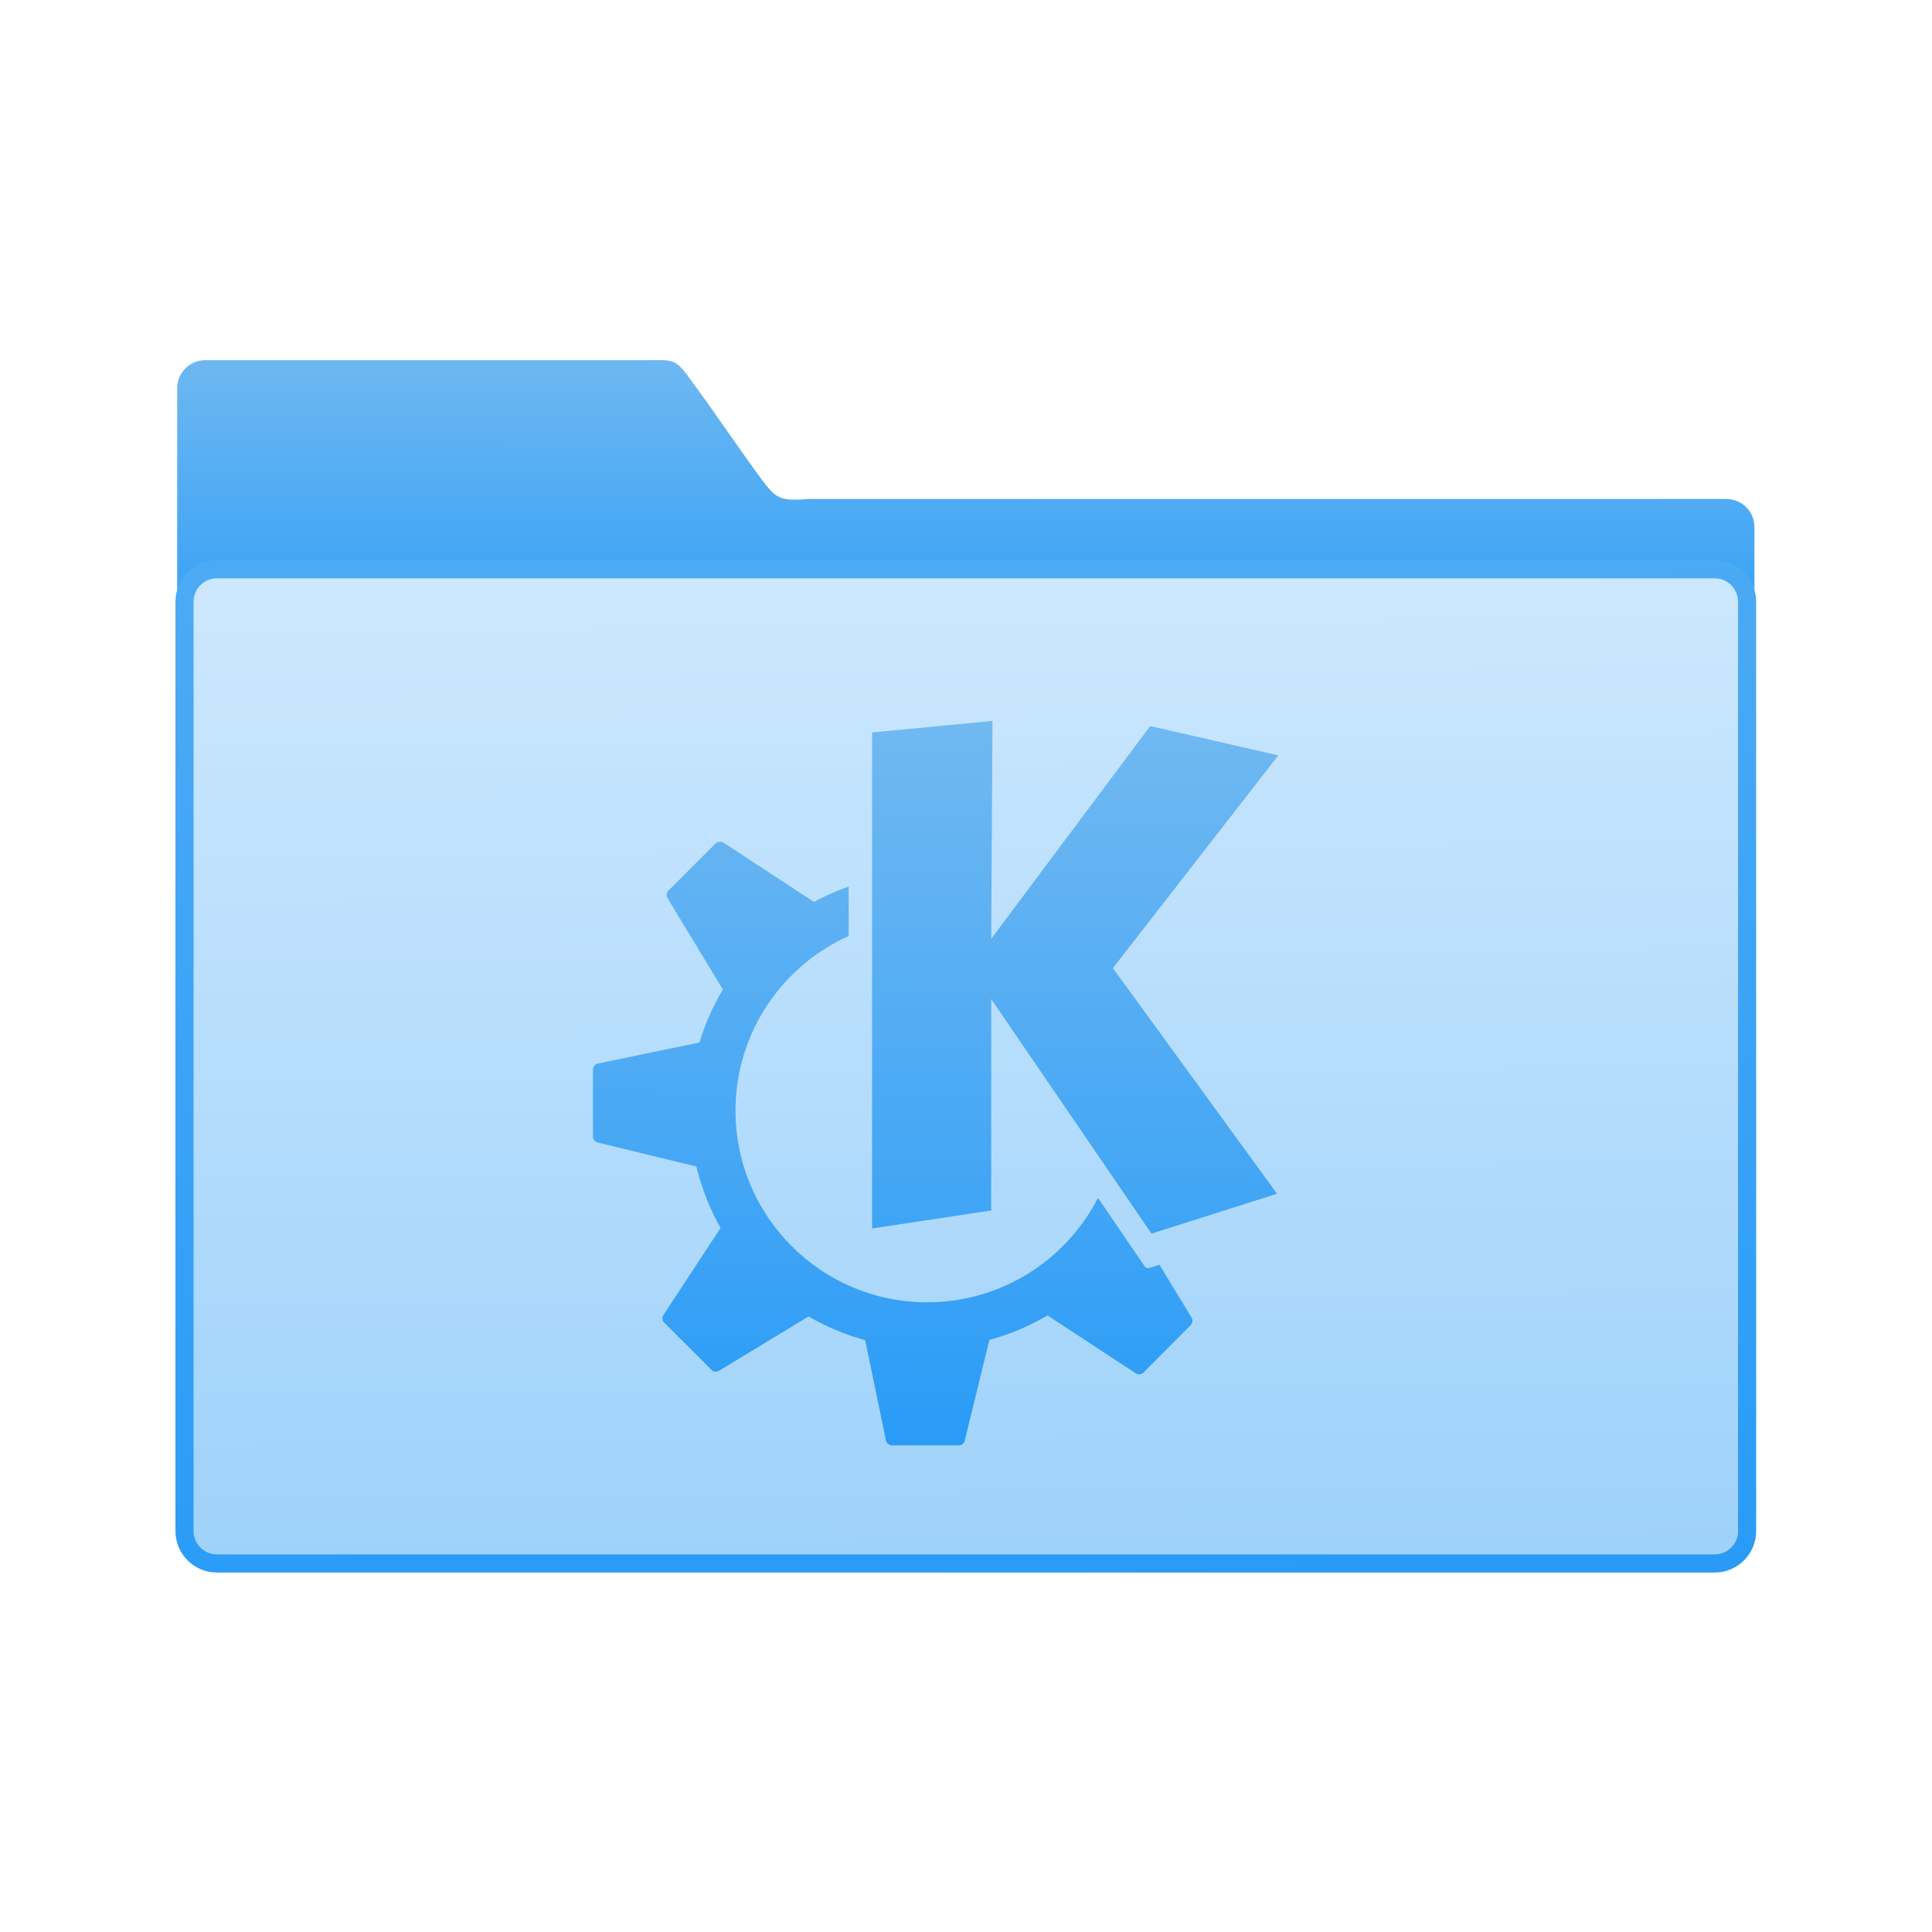
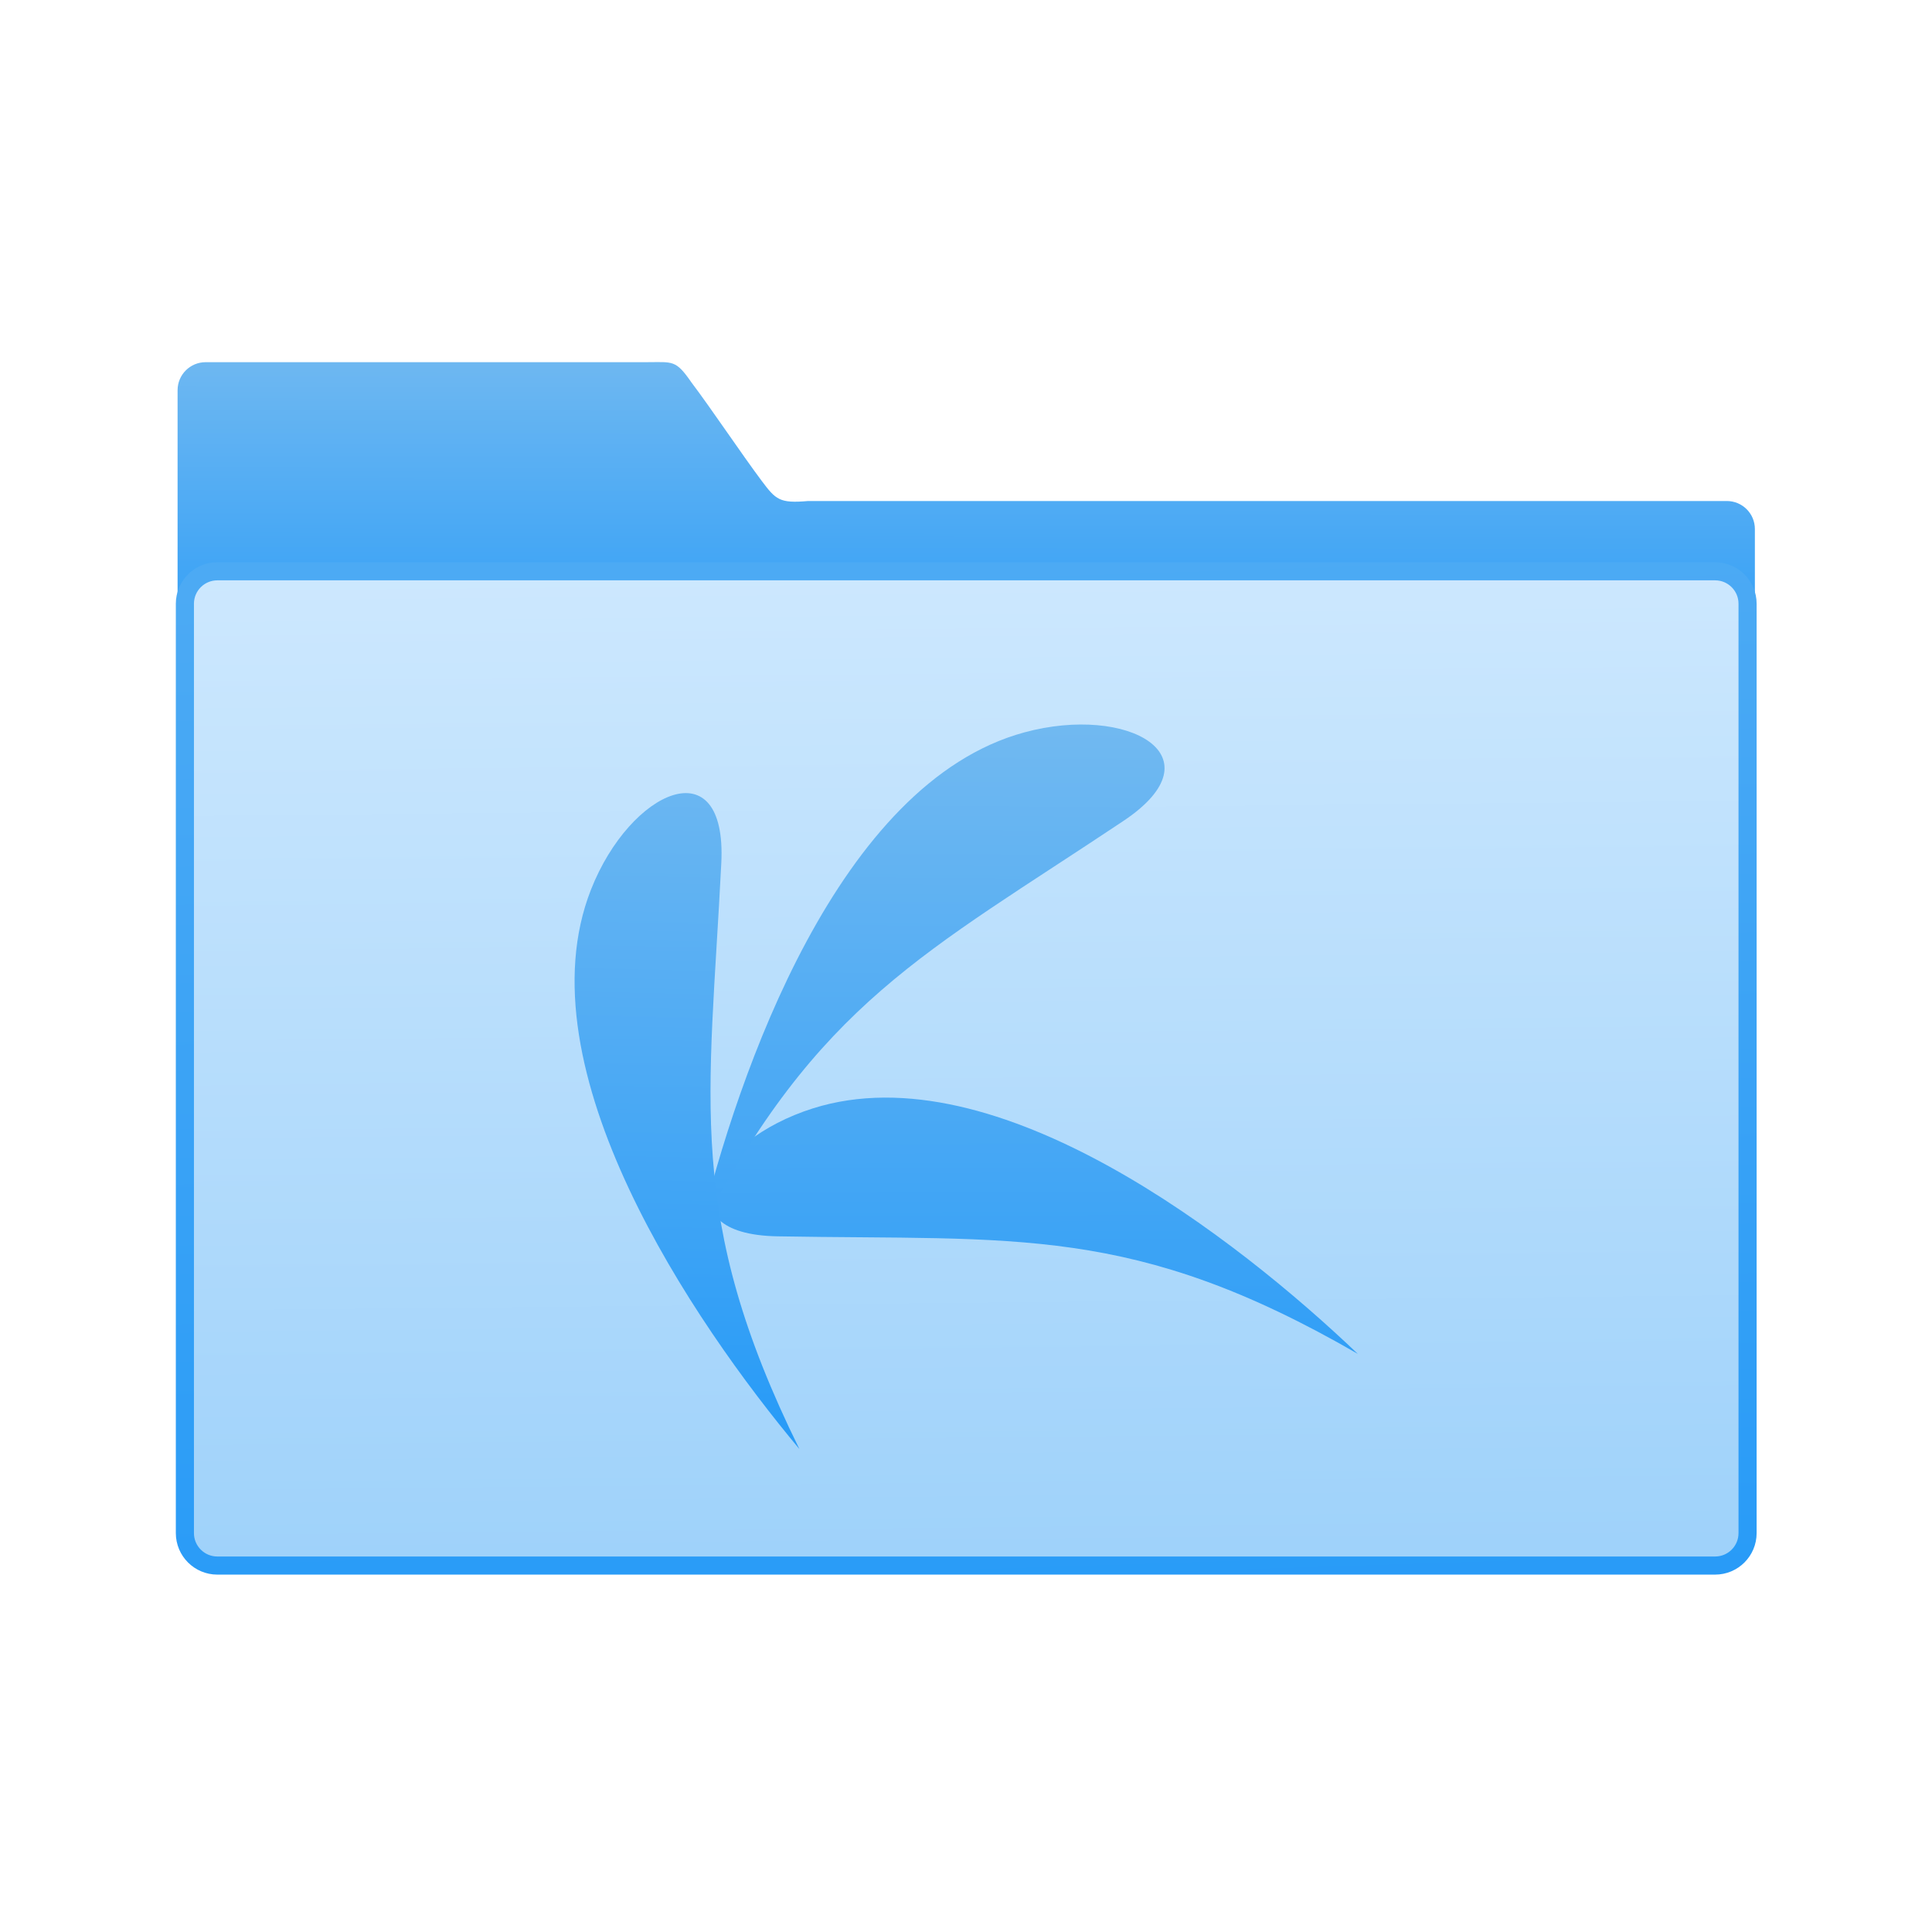
- <svg xmlns="http://www.w3.org/2000/svg" xmlns:xlink="http://www.w3.org/1999/xlink" viewBox="0 0 32 32">
-   <defs>
-     <linearGradient gradientUnits="userSpaceOnUse" y2="-443.29" x2="357.5" y1="212.49" x1="378.88" id="3">
-       <stop stop-color="#289bf7" />
-       <stop offset="1" stop-color="#4caaf4" />
+ <svg xmlns="http://www.w3.org/2000/svg" xmlns:xlink="http://www.w3.org/1999/xlink" viewBox="0 0 32 32" id="svg2" version="1.1">
+   <defs id="defs4">
+     <linearGradient gradientTransform="matrix(.57076 0 0-.56972 24.384 830.48)" xlink:href="#1" id="5" x1="562.35" y1="504.57" x2="562.67" y2="546.41" gradientUnits="userSpaceOnUse" />
+     <linearGradient gradientTransform="matrix(.57076 0 0-.56972 23.521 831.68)" xlink:href="#1" id="4" x1="564.19" y1="506.51" x2="564" y2="548.15" gradientUnits="userSpaceOnUse" />
+     <linearGradient gradientTransform="matrix(.57076 0 0-.56972 25.802 830.86)" xlink:href="#1" id="6" x1="559.17" y1="505.95" x2="560.09" y2="546.67" gradientUnits="userSpaceOnUse" />
+     <linearGradient gradientUnits="userSpaceOnUse" y2="352.98" x2="-601.15" y1="663.95" x1="-591.02" id="3">
+       <stop stop-color="#289bf7" id="stop10" />
+       <stop offset="1" stop-color="#4caaf4" id="stop12" />
    </linearGradient>
-     <linearGradient xlink:href="#1" id="4" x1="213.64" y1="118.35" x2="217.4" y2="-343.41" gradientUnits="userSpaceOnUse" />
-     <linearGradient gradientUnits="userSpaceOnUse" y2="354.29" x2="-704.05" y1="647.77" x1="-701.19" id="2">
-       <stop stop-color="#9fd2fa" />
-       <stop offset="1" stop-color="#cde8fe" />
+     <linearGradient id="1">
+       <stop stop-color="#289bf7" id="stop15" />
+       <stop offset="1" stop-color="#71b9f1" id="stop17" />
    </linearGradient>
    <linearGradient xlink:href="#1" id="0" x1="59.12" y1="-13.295" x2="59.15" y2="-37.783" gradientUnits="userSpaceOnUse" gradientTransform="matrix(4.17478 0 0 4.16765-1069.7 447.73)" />
-     <linearGradient id="1">
-       <stop stop-color="#289bf7" />
-       <stop offset="1" stop-color="#71b9f1" />
+     <linearGradient gradientUnits="userSpaceOnUse" y2="354.29" x2="-704.05" y1="647.77" x1="-701.19" id="2">
+       <stop stop-color="#9fd2fa" id="stop21" />
+       <stop offset="1" stop-color="#cde8fe" id="stop23" />
    </linearGradient>
  </defs>
-   <g transform="matrix(.02646 0 0 .02646 9.729 20.942)" fill="#60aa5f">
-     <path d="m-884.1 294.78c-4.626 0-8.349 3.718-8.349 8.335v161.41l468.19 1v-121.2c0-4.618-3.724-8.335-8.35-8.335h-272.65c-8.51.751-9.607-.377-13.812-5.981-5.964-7.968-14.969-21.443-20.84-29.21-4.712-6.805-5.477-6.02-13.292-6.02z" transform="matrix(2.10876 0 0 2.10876 1625.19-1187.63)" fill="url(#0)" color="#000" />
-     <rect width="463.85" height="295.13" x="-890.28" y="356.85" transform="matrix(2.10876 0 0 2.10876 1625.19-1187.63)" fill="url(#2)" stroke="url(#2)" stroke-width="2.378" rx="9.63" />
-     <rect width="978.14" height="622.36" x="-252.19" y="-435.13" fill="none" stroke="url(#3)" stroke-linejoin="round" stroke-linecap="round" stroke-width="11.337" rx="20.307" />
-     <path d="m253.58-340.2l-75.37 7.247v310.48l74.56-11.273v-132.37l100.33 146.87 78.59-24.961-102.74-141.23 103.55-133.18-80.2-18.358-99.52 133.18.805-136.4m-170.86 75.69c-.852.088-1.774.323-2.416.966l-29.631 29.631c-1.244 1.248-1.397 3.159-.483 4.67l34.623 57.17c-6.148 10.335-11.14 21.421-14.654 33.17l-63.61 13.205c-1.77.366-3.06 2.051-3.06 3.865v41.87c0 1.77 1.346 3.286 3.06 3.704l61.677 14.977c3.298 13.607 8.393 26.628 15.14 38.488l-35.75 54.43c-.997 1.52-.803 3.548.483 4.831l29.631 29.631c1.248 1.244 3.163 1.4 4.67.483l56.04-33.979c10.992 6.346 22.892 11.43 35.428 14.815l13.04 62.805c.366 1.775 1.891 3.06 3.704 3.06h41.87c1.757 0 3.286-1.18 3.704-2.899l15.46-63.13c12.929-3.486 25.12-8.661 36.39-15.299l55.24 36.23c1.523.992 3.54.8 4.831-.483l29.47-29.631c1.252-1.25 1.561-3.163.644-4.67l-20.13-33.17-6.603 2.093c-.953.294-2.01-.137-2.577-.966 0 0-12.716-18.705-29.31-42.997-19.845 38.832-60.32 65.38-106.93 65.38-66.24 0-119.97-53.737-119.97-119.97 0-48.722 29.14-90.57 70.857-109.34v-30.919c-7.593 2.658-14.929 5.864-21.901 9.662-.013-.008.013-.153 0-.161l-56.52-37.04c-.76-.497-1.563-.571-2.416-.483" fill="url(#4)" />
+   <g transform="translate(-384.57-515.8)" id="g25">
+     <g transform="matrix(.0558 0 0 .0558 437.31 505.35)" id="g27">
+       <path d="m-884.1 294.78c-4.626 0-8.349 3.718-8.349 8.335v161.41l468.19 1v-121.2c0-4.618-3.724-8.335-8.35-8.335h-272.65c-8.51.751-9.607-.377-13.812-5.981-5.964-7.968-14.969-21.443-20.84-29.21-4.712-6.805-5.477-6.02-13.292-6.02z" fill="url(#0)" color="#000" id="path29" />
+       <rect y="356.85" x="-890.28" height="295.13" width="463.85" fill="url(#2)" stroke="url(#2)" stroke-width="2.378" rx="9.63" id="rect31" />
+       <rect y="356.85" x="-890.28" height="295.13" width="463.85" fill="none" stroke="url(#3)" stroke-linejoin="round" stroke-linecap="round" stroke-width="5.376" rx="9.63" id="rect33" />
+     </g>
+     <g transform="matrix(.5 0 0 .5 225.07 268.15)" fill-rule="evenodd" id="g35">
+       <path d="m363.98 540.15c-3.974-3.795-11.971-10.05-18.05-8.134-3.398 1.072-5.04 4.17-1.173 4.239 7.898.142 11.77-.416 19.224 3.895" fill="url(#4)" id="path37" />
+       <path d="m342.16 536.15c1.285-5.337 4.619-14.919 10.773-16.589 3.438-.934 6.503.782 3.284 2.932-6.565 4.385-10.124 6.01-14.06 13.657" fill="url(#5)" id="path39" />
+       <path d="m345.48 543.3c-3.523-4.215-9.234-12.604-6.903-18.53 1.302-3.311 4.51-4.741 4.317-.88-.394 7.875-1.216 11.693 2.586 19.409" fill="url(#6)" id="path41" />
+     </g>
  </g>
</svg>
